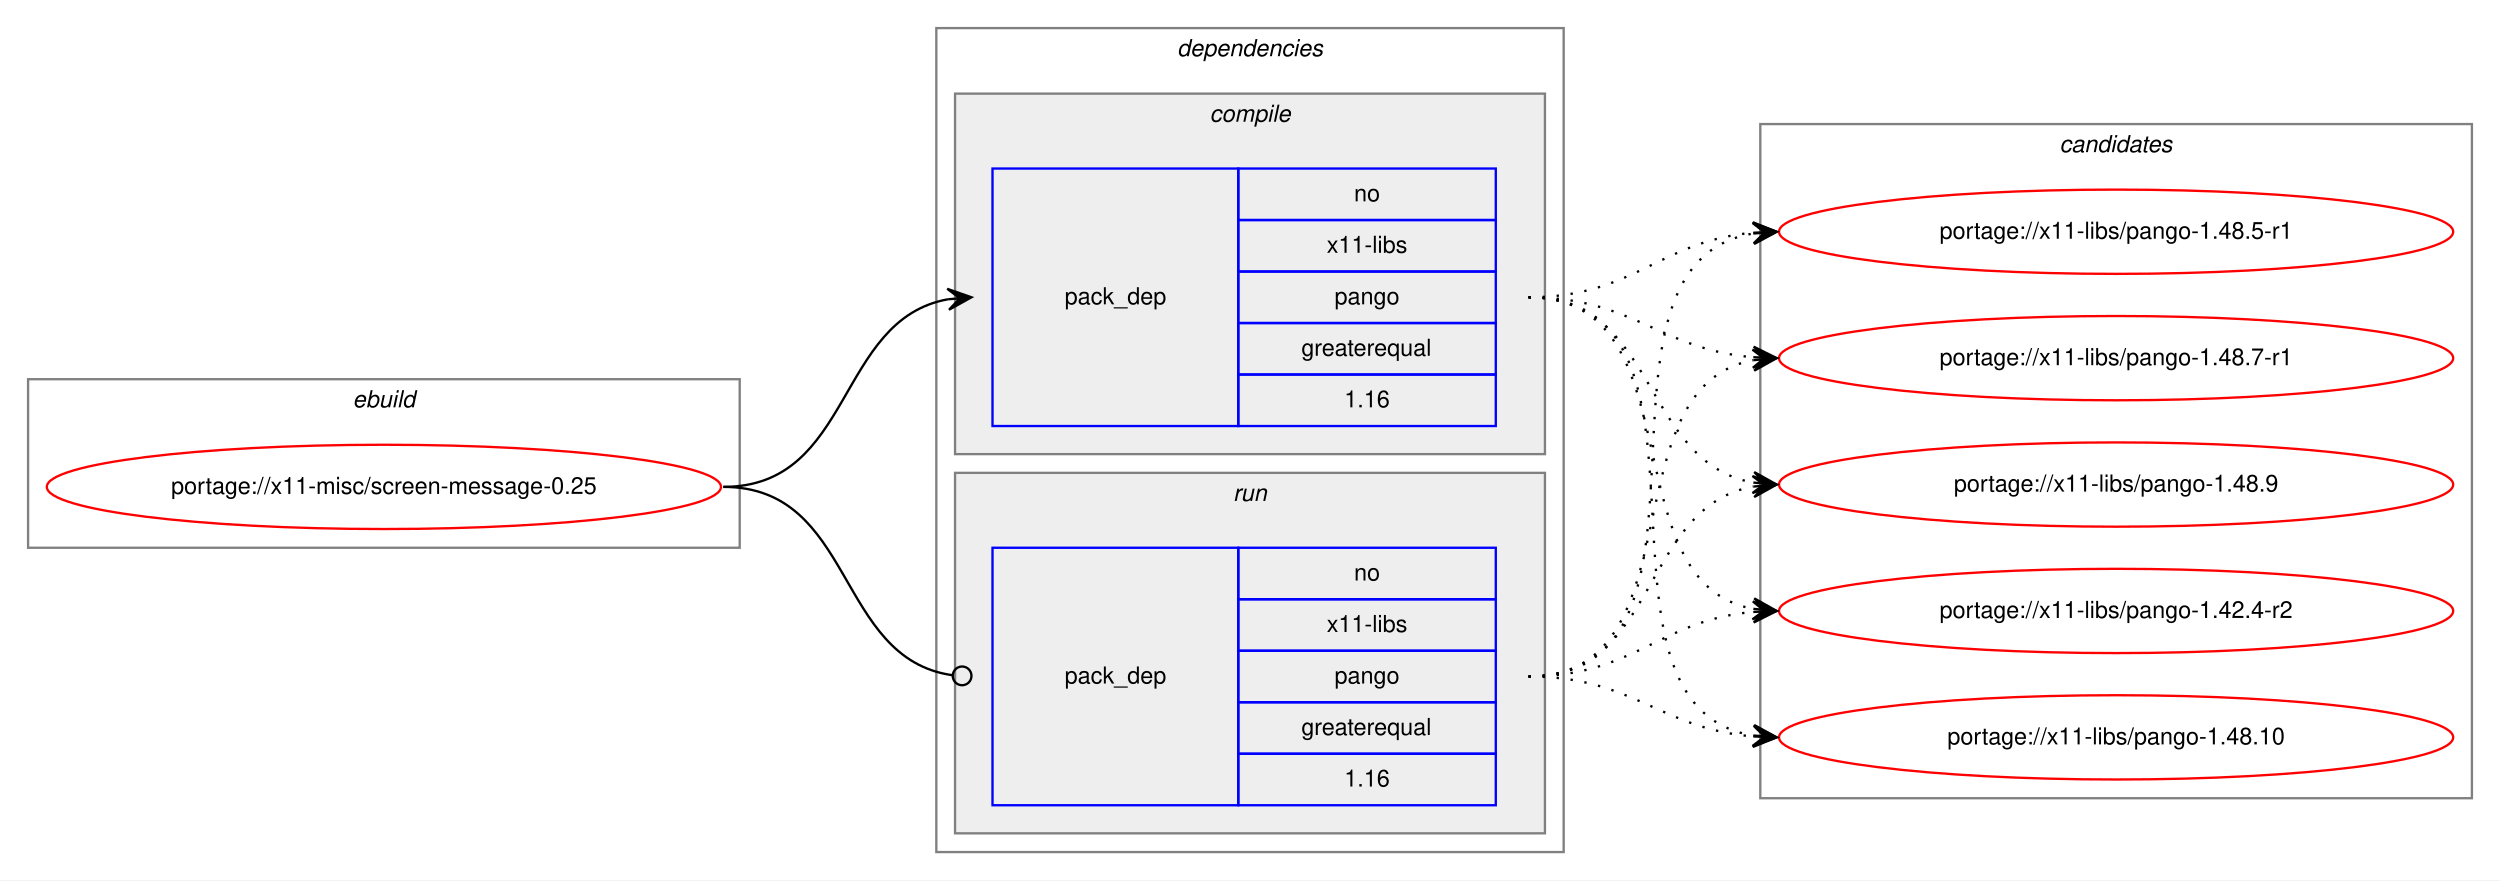
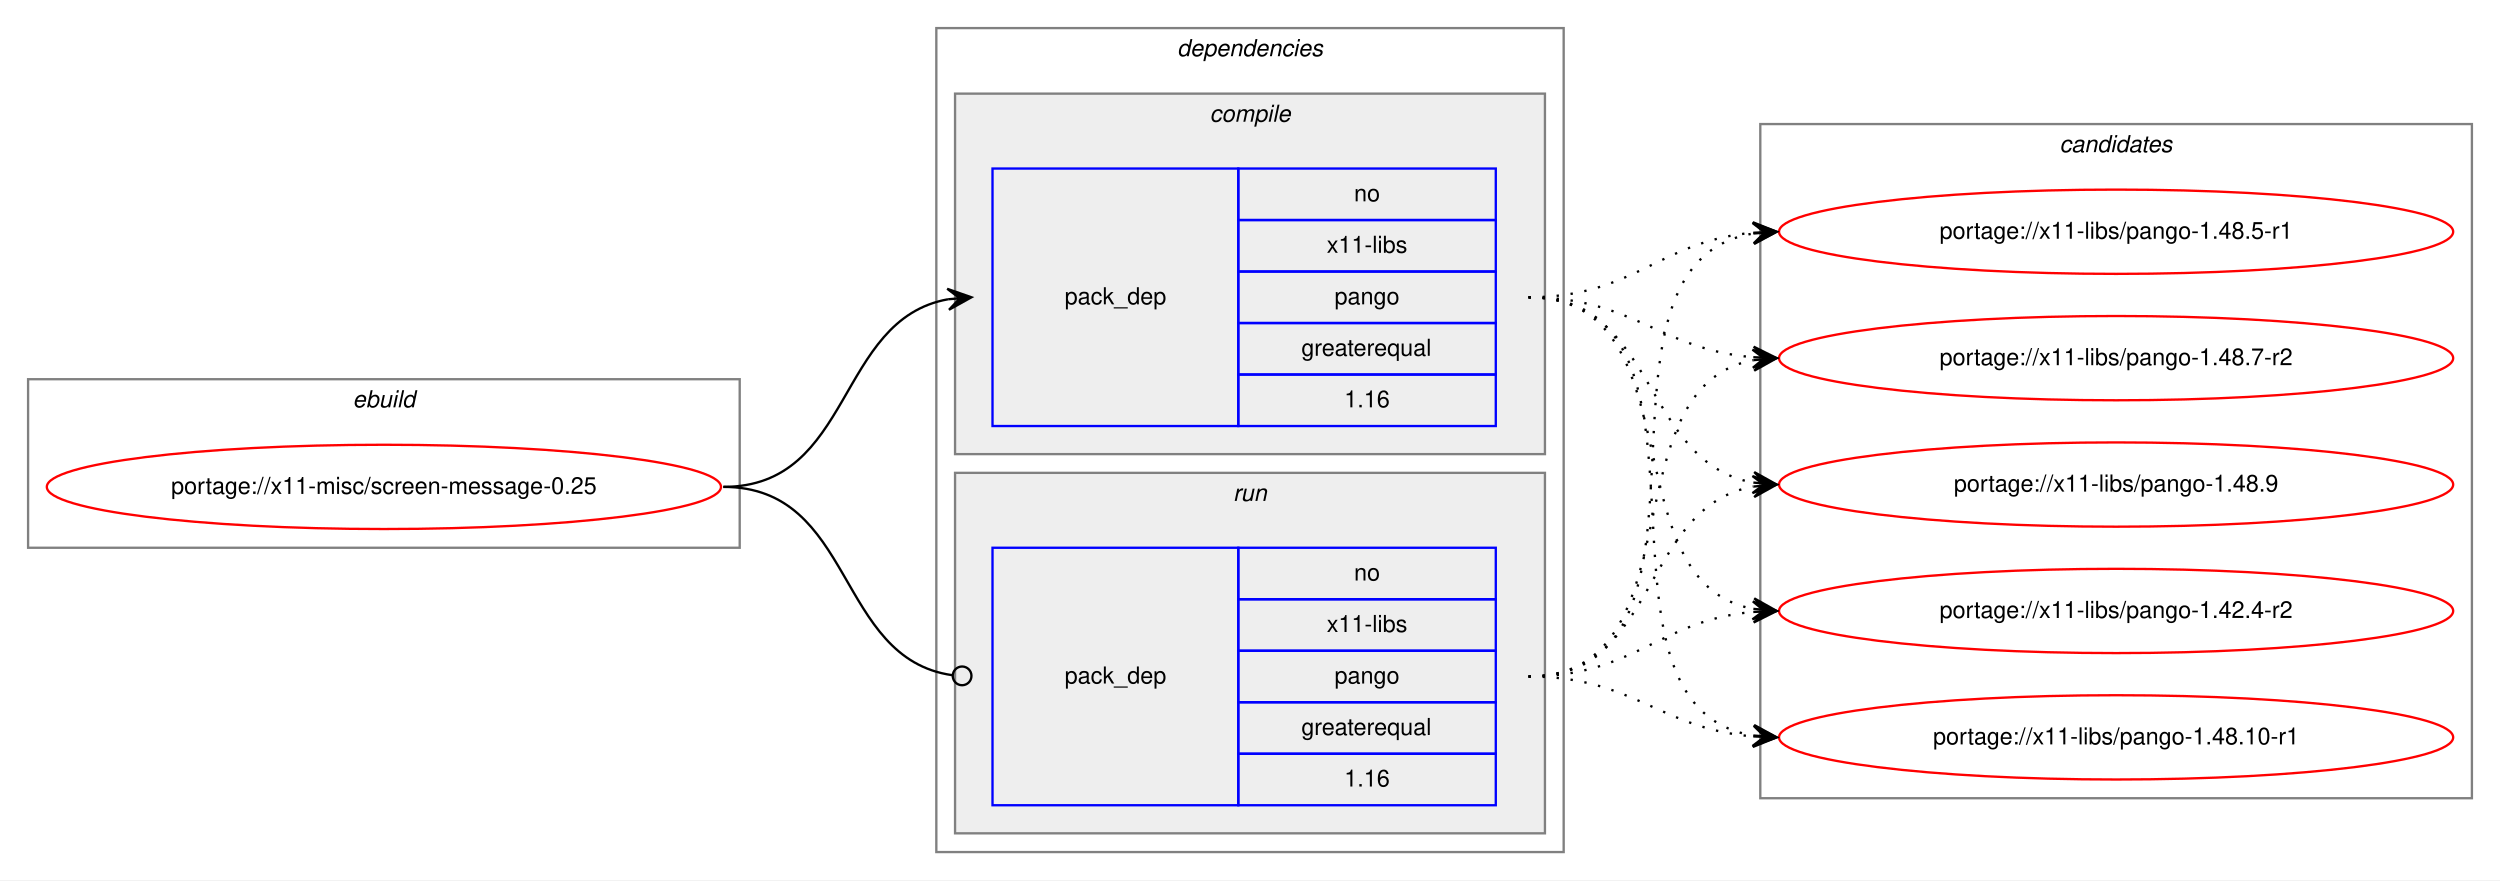
<svg xmlns="http://www.w3.org/2000/svg" xmlns:xlink="http://www.w3.org/1999/xlink" width="1068pt" height="376pt" viewBox="0.00 0.00 1068.00 376.00">
  <g id="graph0" class="graph" transform="scale(1 1) rotate(0) translate(4 372)">
    <polygon fill="white" stroke="transparent" points="-4,4 -4,-372 1064,-372 1064,4 -4,4" />
    <g id="clust1" class="cluster">
      <polygon fill="none" stroke="gray" points="8,-138 8,-210 312,-210 312,-138 8,-138" />
      <text text-anchor="start" x="146.66" y="-198" font-family="Helvetica,sans-Serif" font-style="italic" font-size="10.00">ebuild</text>
    </g>
    <g id="clust2" class="cluster">
      <polygon fill="none" stroke="gray" points="396,-8 396,-360 664,-360 664,-8 396,-8" />
      <text text-anchor="start" x="498.88" y="-348" font-family="Helvetica,sans-Serif" font-style="italic" font-size="10.00">dependencies</text>
    </g>
    <g id="clust3" class="cluster">
      <polygon fill="#eeeeee" stroke="gray" points="404,-178 404,-332 656,-332 656,-178 404,-178" />
      <text text-anchor="start" x="512.78" y="-320" font-family="Helvetica,sans-Serif" font-style="italic" font-size="10.00">compile</text>
    </g>
    <g id="clust6" class="cluster">
      <polygon fill="#eeeeee" stroke="gray" points="404,-16 404,-170 656,-170 656,-16 404,-16" />
      <text text-anchor="start" x="522.78" y="-158" font-family="Helvetica,sans-Serif" font-style="italic" font-size="10.00">run</text>
    </g>
    <g id="clust8" class="cluster">
      <polygon fill="none" stroke="gray" points="748,-31 748,-319 1052,-319 1052,-31 748,-31" />
      <text text-anchor="start" x="875.82" y="-307" font-family="Helvetica,sans-Serif" font-style="italic" font-size="10.00">candidates</text>
    </g>
    <g id="node1" class="node">
      <g id="a_node1">
        <a xlink:href="../x11-misc/screen-message-0.25.svg" xlink:title="portage://x11-misc/screen-message-0.25">
          <ellipse fill="none" stroke="red" cx="160" cy="-164" rx="144" ry="18" />
          <text text-anchor="middle" x="160" y="-161" font-family="Helvetica,sans-Serif" font-size="10.00">portage://x11-misc/screen-message-0.25</text>
        </a>
      </g>
    </g>
    <g id="node2" class="node">
      <polygon fill="none" stroke="blue" points="420,-190 420,-300 525,-300 525,-190 420,-190" />
      <text text-anchor="start" x="450.82" y="-242" font-family="Helvetica,sans-Serif" font-size="10.00">pack_dep</text>
      <polygon fill="none" stroke="blue" points="525,-278 525,-300 635,-300 635,-278 525,-278" />
      <text text-anchor="start" x="574.44" y="-286" font-family="Helvetica,sans-Serif" font-size="10.00">no</text>
      <polygon fill="none" stroke="blue" points="525,-256 525,-278 635,-278 635,-256 525,-256" />
      <text text-anchor="start" x="562.78" y="-264" font-family="Helvetica,sans-Serif" font-size="10.00">x11-libs</text>
      <polygon fill="none" stroke="blue" points="525,-234 525,-256 635,-256 635,-234 525,-234" />
      <text text-anchor="start" x="566.1" y="-242" font-family="Helvetica,sans-Serif" font-size="10.00">pango</text>
      <polygon fill="none" stroke="blue" points="525,-212 525,-234 635,-234 635,-212 525,-212" />
      <text text-anchor="start" x="551.94" y="-220" font-family="Helvetica,sans-Serif" font-size="10.00">greaterequal</text>
      <polygon fill="none" stroke="blue" points="525,-190 525,-212 635,-212 635,-190 525,-190" />
      <text text-anchor="start" x="570.27" y="-198" font-family="Helvetica,sans-Serif" font-size="10.00">1.16</text>
    </g>
    <g id="edge1" class="edge">
      <path fill="none" stroke="black" d="M305,-164C360.7,-164 352.97,-235.49 400.99,-244.15" />
      <polygon fill="black" stroke="black" points="411,-245 400.65,-248.63 406.02,-244.57 401.04,-244.15 401.04,-244.15 401.04,-244.15 406.02,-244.57 401.42,-239.67 411,-245 411,-245" />
    </g>
    <g id="node3" class="node">
      <polygon fill="none" stroke="blue" points="420,-28 420,-138 525,-138 525,-28 420,-28" />
      <text text-anchor="start" x="450.82" y="-80" font-family="Helvetica,sans-Serif" font-size="10.00">pack_dep</text>
      <polygon fill="none" stroke="blue" points="525,-116 525,-138 635,-138 635,-116 525,-116" />
      <text text-anchor="start" x="574.44" y="-124" font-family="Helvetica,sans-Serif" font-size="10.00">no</text>
      <polygon fill="none" stroke="blue" points="525,-94 525,-116 635,-116 635,-94 525,-94" />
      <text text-anchor="start" x="562.78" y="-102" font-family="Helvetica,sans-Serif" font-size="10.00">x11-libs</text>
      <polygon fill="none" stroke="blue" points="525,-72 525,-94 635,-94 635,-72 525,-72" />
      <text text-anchor="start" x="566.1" y="-80" font-family="Helvetica,sans-Serif" font-size="10.00">pango</text>
      <polygon fill="none" stroke="blue" points="525,-50 525,-72 635,-72 635,-50 525,-50" />
      <text text-anchor="start" x="551.94" y="-58" font-family="Helvetica,sans-Serif" font-size="10.00">greaterequal</text>
      <polygon fill="none" stroke="blue" points="525,-28 525,-50 635,-50 635,-28 525,-28" />
      <text text-anchor="start" x="570.27" y="-36" font-family="Helvetica,sans-Serif" font-size="10.00">1.16</text>
    </g>
    <g id="edge2" class="edge">
      <path fill="none" stroke="black" d="M305,-164C361.4,-164 352.77,-90.72 402.81,-83.56" />
      <ellipse fill="none" stroke="black" cx="407.01" cy="-83.27" rx="4" ry="4" />
    </g>
    <g id="node4" class="node">
      <g id="a_node4">
        <a xlink:href="../x11-libs/pango-1.42.4-r2.svg" xlink:title="portage://x11-libs/pango-1.42.4-r2">
          <ellipse fill="none" stroke="red" cx="900" cy="-111" rx="144" ry="18" />
          <text text-anchor="middle" x="900" y="-108" font-family="Helvetica,sans-Serif" font-size="10.00">portage://x11-libs/pango-1.42.4-r2</text>
        </a>
      </g>
    </g>
    <g id="edge3" class="edge">
      <path fill="none" stroke="black" stroke-dasharray="1,5" d="M649,-245C721.23,-245 683.25,-123.77 744.72,-111.93" />
      <polygon fill="black" stroke="black" points="755,-111 745.44,-116.38 750.02,-111.45 745.04,-111.9 745.04,-111.9 745.04,-111.9 750.02,-111.45 744.64,-107.42 755,-111 755,-111" />
    </g>
    <g id="node5" class="node">
      <g id="a_node5">
-         <a xlink:href="../x11-libs/pango-1.48.10.svg" xlink:title="portage://x11-libs/pango-1.48.10">
+         <a xlink:href="../x11-libs/pango-1.48.10-r1.svg" xlink:title="portage://x11-libs/pango-1.48.10-r1">
          <ellipse fill="none" stroke="red" cx="900" cy="-57" rx="144" ry="18" />
-           <text text-anchor="middle" x="900" y="-54" font-family="Helvetica,sans-Serif" font-size="10.00">portage://x11-libs/pango-1.48.10</text>
+           <text text-anchor="middle" x="900" y="-54" font-family="Helvetica,sans-Serif" font-size="10.00">portage://x11-libs/pango-1.48.10-r1</text>
        </a>
      </g>
    </g>
    <g id="edge4" class="edge">
      <path fill="none" stroke="black" stroke-dasharray="1,5" d="M649,-245C741.17,-245 665.51,-71.4 744.57,-57.84" />
      <polygon fill="black" stroke="black" points="755,-57 745.39,-62.29 750.02,-57.4 745.03,-57.8 745.03,-57.8 745.03,-57.8 750.02,-57.4 744.67,-53.32 755,-57 755,-57" />
    </g>
    <g id="node6" class="node">
      <g id="a_node6">
        <a xlink:href="../x11-libs/pango-1.48.5-r1.svg" xlink:title="portage://x11-libs/pango-1.48.5-r1">
          <ellipse fill="none" stroke="red" cx="900" cy="-273" rx="144" ry="18" />
          <text text-anchor="middle" x="900" y="-270" font-family="Helvetica,sans-Serif" font-size="10.00">portage://x11-libs/pango-1.48.5-r1</text>
        </a>
      </g>
    </g>
    <g id="edge5" class="edge">
      <path fill="none" stroke="black" stroke-dasharray="1,5" d="M649,-245C694.11,-245 704.78,-269 744.78,-272.56" />
      <polygon fill="black" stroke="black" points="755,-273 744.82,-277.07 750,-272.78 745.01,-272.57 745.01,-272.57 745.01,-272.57 750,-272.78 745.2,-268.07 755,-273 755,-273" />
    </g>
    <g id="node7" class="node">
      <g id="a_node7">
-         <a xlink:href="../x11-libs/pango-1.48.7-r1.svg" xlink:title="portage://x11-libs/pango-1.48.7-r1">
+         <a xlink:href="../x11-libs/pango-1.48.7-r2.svg" xlink:title="portage://x11-libs/pango-1.48.7-r2">
          <ellipse fill="none" stroke="red" cx="900" cy="-219" rx="144" ry="18" />
-           <text text-anchor="middle" x="900" y="-216" font-family="Helvetica,sans-Serif" font-size="10.00">portage://x11-libs/pango-1.48.7-r1</text>
+           <text text-anchor="middle" x="900" y="-216" font-family="Helvetica,sans-Serif" font-size="10.00">portage://x11-libs/pango-1.48.7-r2</text>
        </a>
      </g>
    </g>
    <g id="edge6" class="edge">
      <path fill="none" stroke="black" stroke-dasharray="1,5" d="M649,-245C693.91,-245 704.94,-222.72 744.82,-219.41" />
      <polygon fill="black" stroke="black" points="755,-219 745.19,-223.9 750,-219.2 745.01,-219.4 745.01,-219.4 745.01,-219.4 750,-219.2 744.83,-214.9 755,-219 755,-219" />
    </g>
    <g id="node8" class="node">
      <g id="a_node8">
        <a xlink:href="../x11-libs/pango-1.48.9.svg" xlink:title="portage://x11-libs/pango-1.48.9">
          <ellipse fill="none" stroke="red" cx="900" cy="-165" rx="144" ry="18" />
          <text text-anchor="middle" x="900" y="-162" font-family="Helvetica,sans-Serif" font-size="10.00">portage://x11-libs/pango-1.48.9</text>
        </a>
      </g>
    </g>
    <g id="edge7" class="edge">
      <path fill="none" stroke="black" stroke-dasharray="1,5" d="M649,-245C704.45,-245 697.18,-174.39 745.03,-165.84" />
      <polygon fill="black" stroke="black" points="755,-165 745.42,-170.33 750.02,-165.42 745.04,-165.84 745.04,-165.84 745.04,-165.84 750.02,-165.42 744.66,-161.36 755,-165 755,-165" />
    </g>
    <g id="edge8" class="edge">
      <path fill="none" stroke="black" stroke-dasharray="1,5" d="M649,-83C694.11,-83 704.78,-107 744.78,-110.56" />
      <polygon fill="black" stroke="black" points="755,-111 744.82,-115.07 750,-110.78 745.01,-110.57 745.01,-110.57 745.01,-110.57 750,-110.78 745.2,-106.07 755,-111 755,-111" />
    </g>
    <g id="edge9" class="edge">
      <path fill="none" stroke="black" stroke-dasharray="1,5" d="M649,-83C693.91,-83 704.94,-60.72 744.82,-57.41" />
      <polygon fill="black" stroke="black" points="755,-57 745.19,-61.9 750,-57.2 745.01,-57.4 745.01,-57.4 745.01,-57.4 750,-57.2 744.83,-52.9 755,-57 755,-57" />
    </g>
    <g id="edge10" class="edge">
      <path fill="none" stroke="black" stroke-dasharray="1,5" d="M649,-83C742.11,-83 664.54,-259.16 744.98,-272.23" />
      <polygon fill="black" stroke="black" points="755,-273 744.69,-276.73 750.01,-272.62 745.03,-272.24 745.03,-272.24 745.03,-272.24 750.01,-272.62 745.37,-267.75 755,-273 755,-273" />
    </g>
    <g id="edge11" class="edge">
      <path fill="none" stroke="black" stroke-dasharray="1,5" d="M649,-83C722.04,-83 682.52,-206.55 745.01,-218.13" />
      <polygon fill="black" stroke="black" points="755,-219 744.65,-222.62 750.02,-218.57 745.04,-218.13 745.04,-218.13 745.04,-218.13 750.02,-218.57 745.43,-213.65 755,-219 755,-219" />
    </g>
    <g id="edge12" class="edge">
      <path fill="none" stroke="black" stroke-dasharray="1,5" d="M649,-83C704.96,-83 696.76,-155.37 744.95,-164.13" />
      <polygon fill="black" stroke="black" points="755,-165 744.65,-168.63 750.02,-164.57 745.04,-164.14 745.04,-164.14 745.04,-164.14 750.02,-164.57 745.42,-159.66 755,-165 755,-165" />
    </g>
  </g>
</svg>
